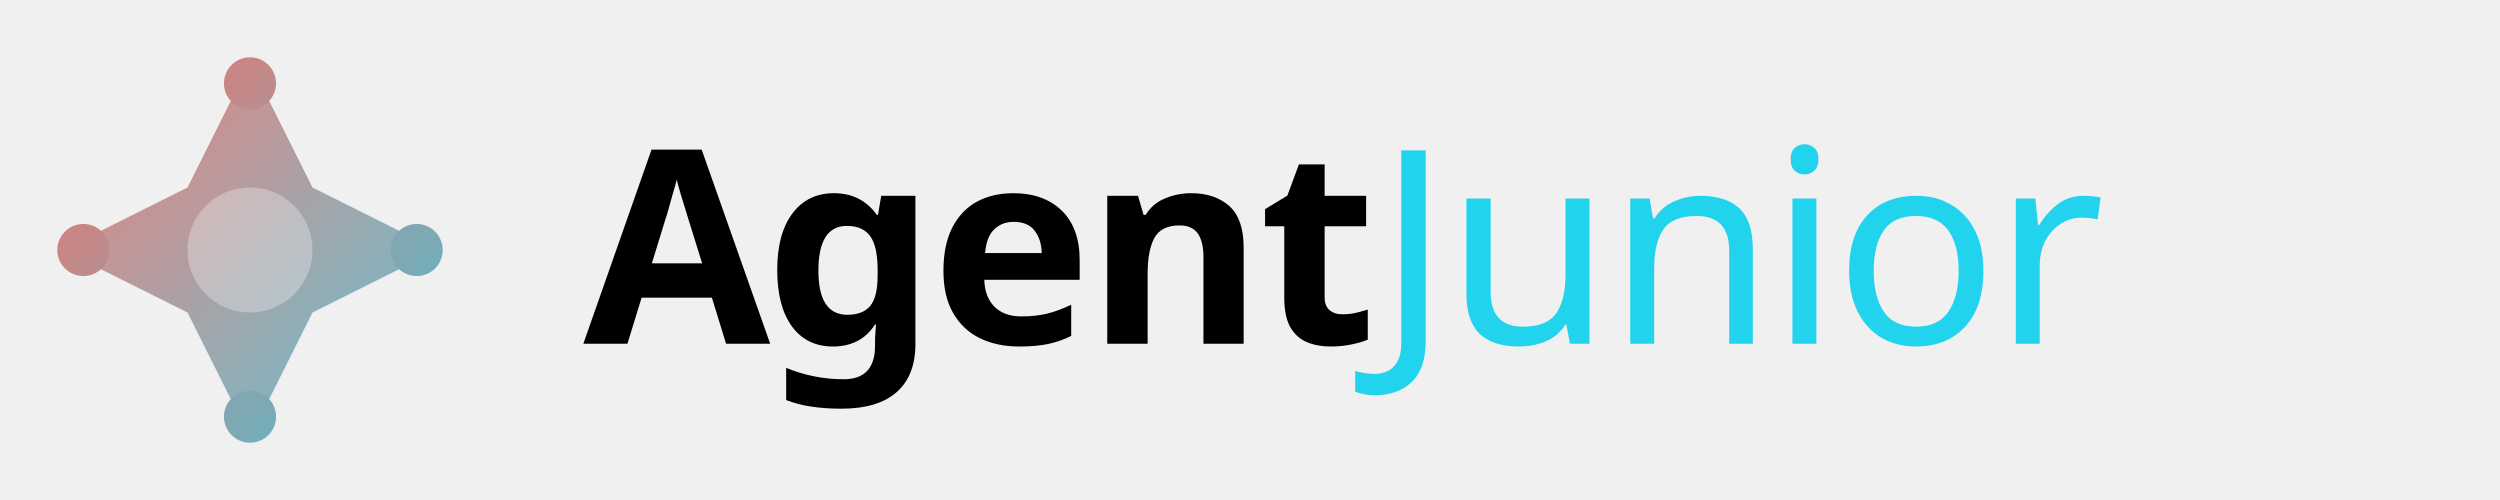
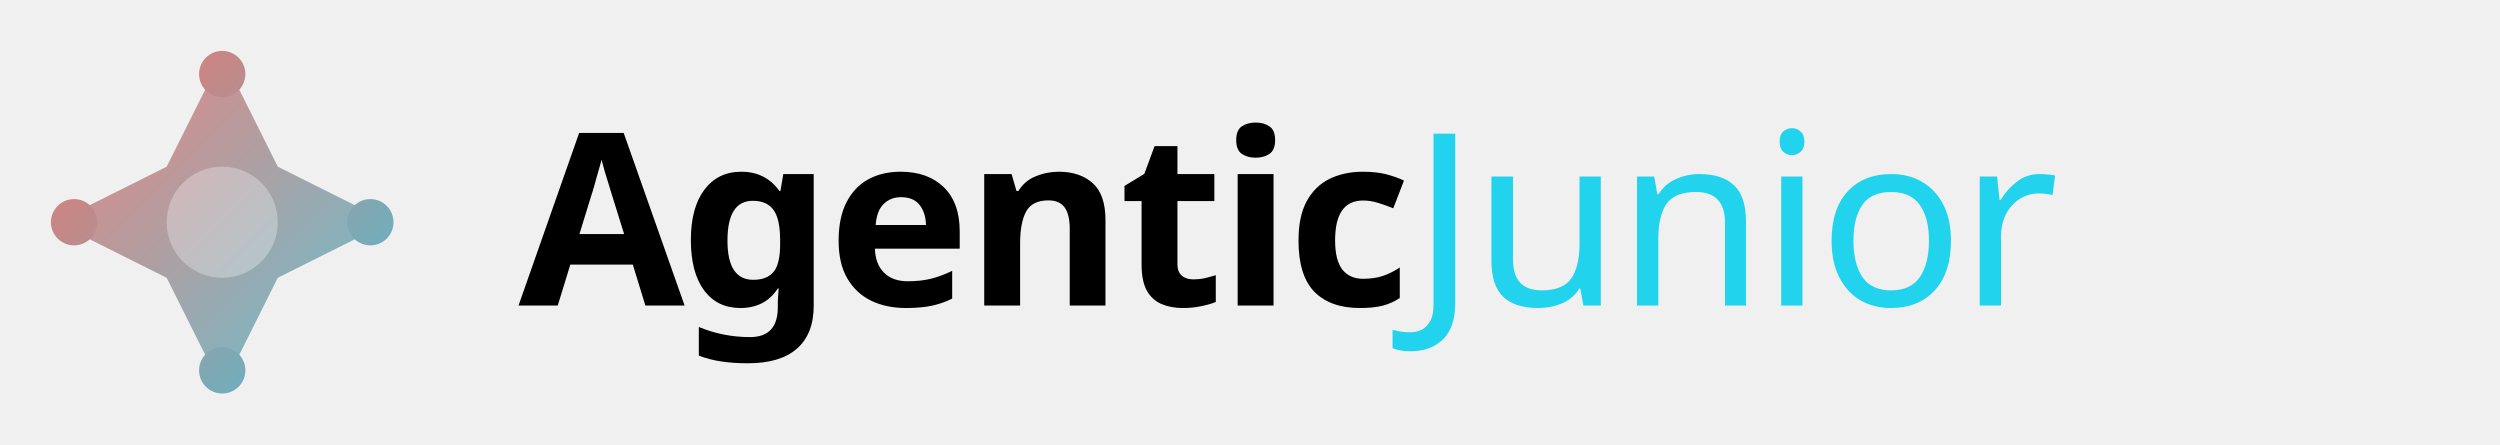
- <svg xmlns="http://www.w3.org/2000/svg" viewBox="0 0 240 48" fill="none">
+ <svg xmlns="http://www.w3.org/2000/svg" viewBox="0 0 270 48" fill="none">
  <defs>
    <linearGradient id="logo-grad" x1="0" y1="0" x2="48" y2="48" gradientUnits="userSpaceOnUse">
      <stop offset="0%" stop-color="oklch(65% 0.27 330)" />
      <stop offset="100%" stop-color="oklch(72% 0.15 195)" />
    </linearGradient>
    <linearGradient id="logo-grad-fallback" x1="0" y1="0" x2="48" y2="48" gradientUnits="userSpaceOnUse">
      <stop offset="0%" stop-color="#f97066" />
      <stop offset="100%" stop-color="#22d3ee" />
    </linearGradient>
  </defs>
  <g transform="translate(4, 4)">
    <path d="M20 2 L26 14 L38 20 L26 26 L20 38 L14 26 L2 20 L14 14 Z" fill="url(#logo-grad-fallback)" opacity="0.9" />
    <circle cx="20" cy="20" r="6" fill="white" opacity="0.3" />
    <circle cx="20" cy="4" r="2.5" fill="url(#logo-grad-fallback)" />
    <circle cx="36" cy="20" r="2.5" fill="url(#logo-grad-fallback)" />
    <circle cx="20" cy="36" r="2.5" fill="url(#logo-grad-fallback)" />
    <circle cx="4" cy="20" r="2.5" fill="url(#logo-grad-fallback)" />
  </g>
  <text x="56" y="33" font-family="'DM Sans', 'Segoe UI', system-ui, sans-serif" font-size="26" font-weight="700" fill="currentColor" letter-spacing="-0.5">
-     Agent<tspan font-weight="400" fill="url(#logo-grad-fallback)">Junior</tspan>
+     Agentic<tspan font-weight="400" fill="url(#logo-grad-fallback)">Junior</tspan>
  </text>
</svg>
